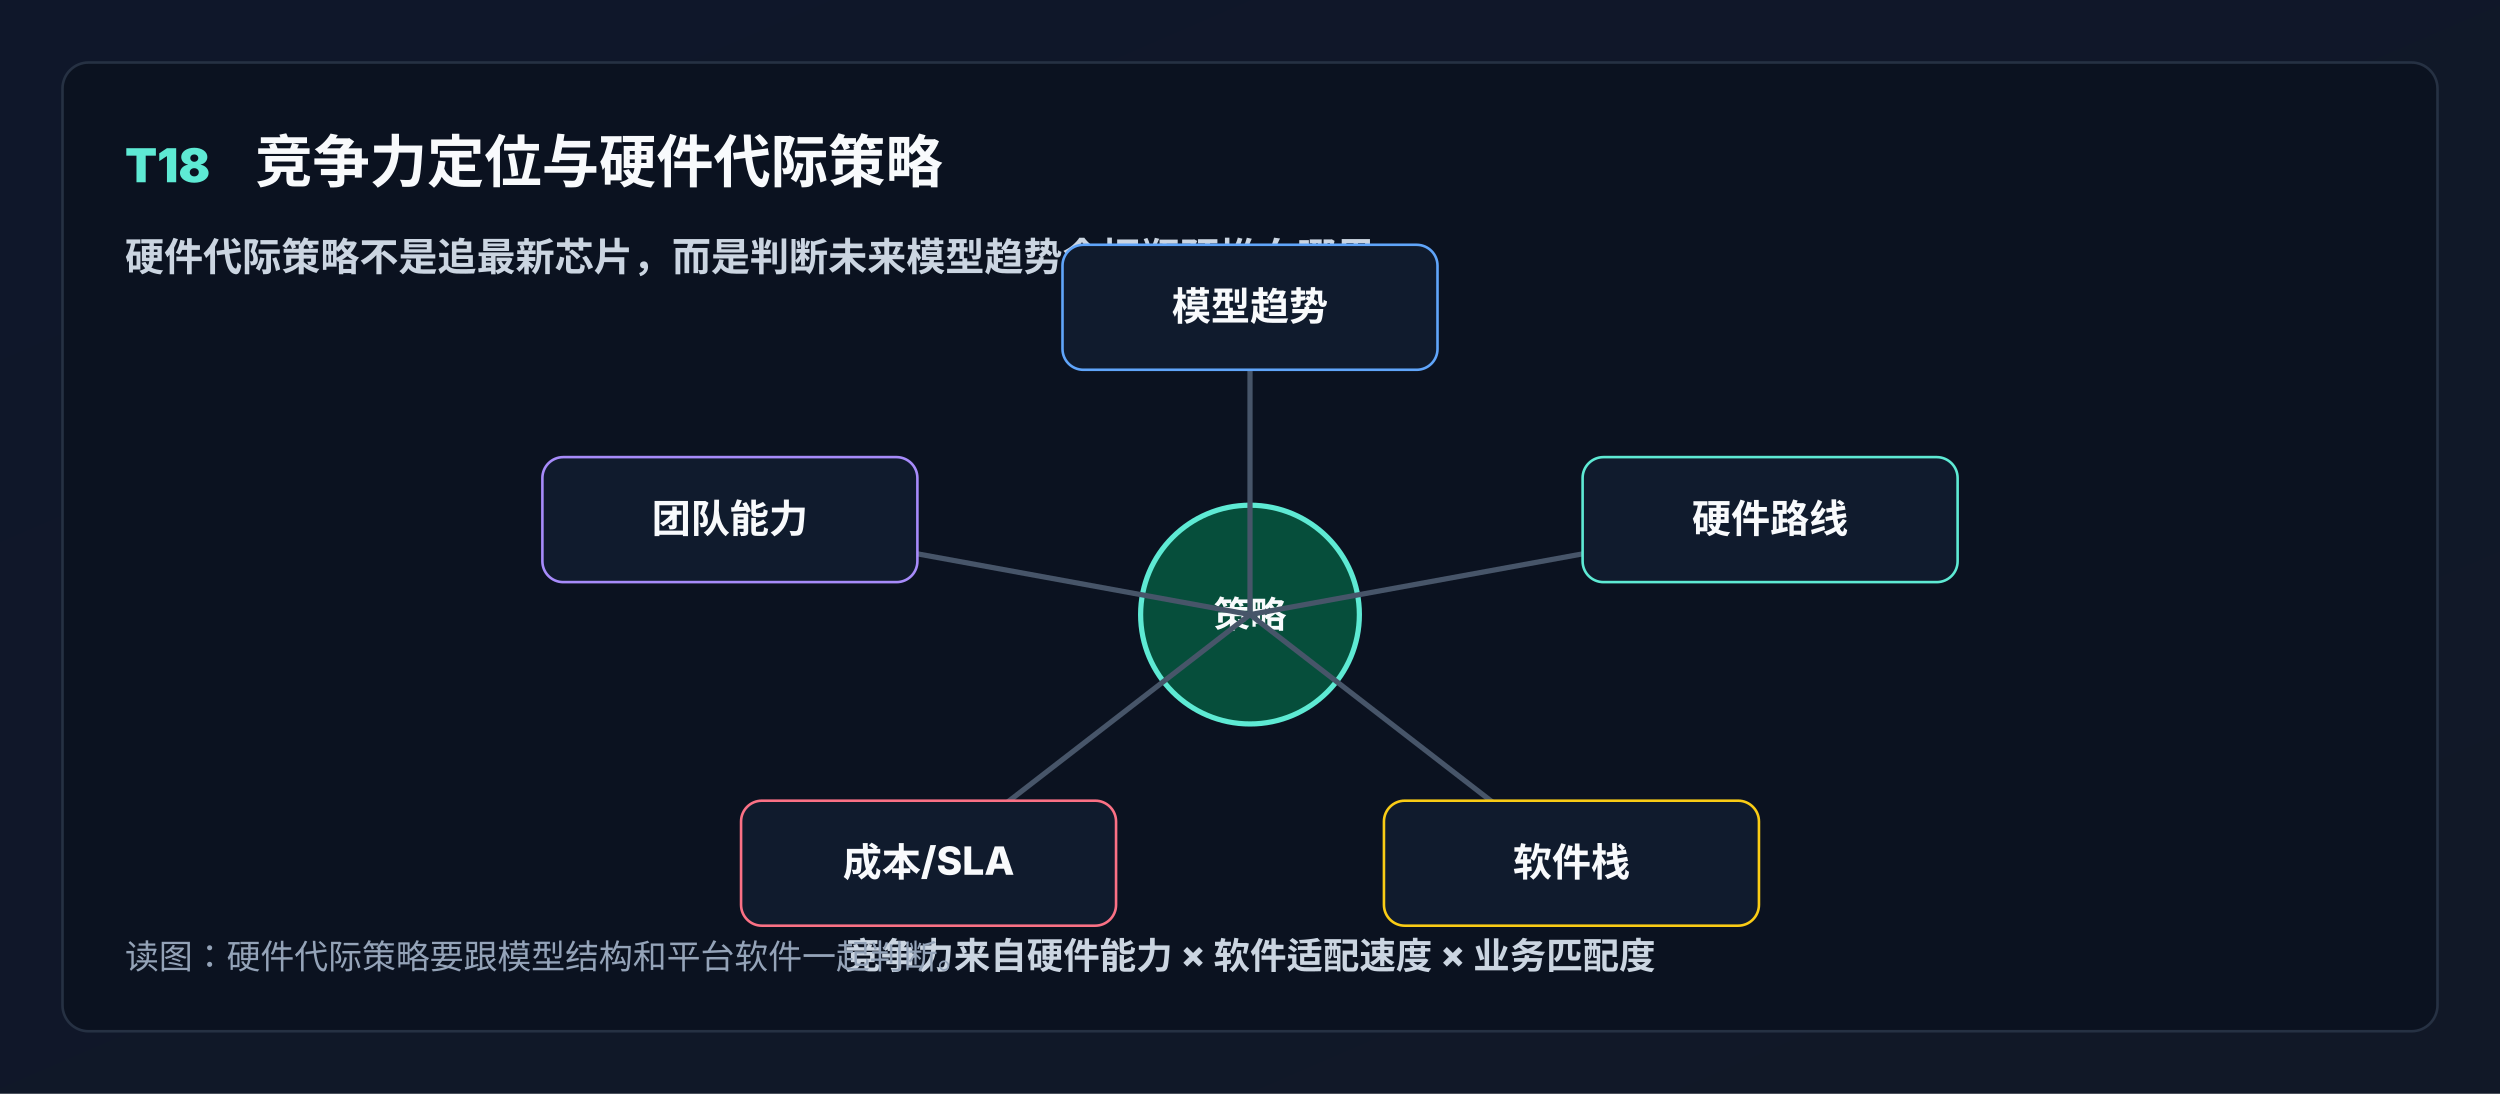
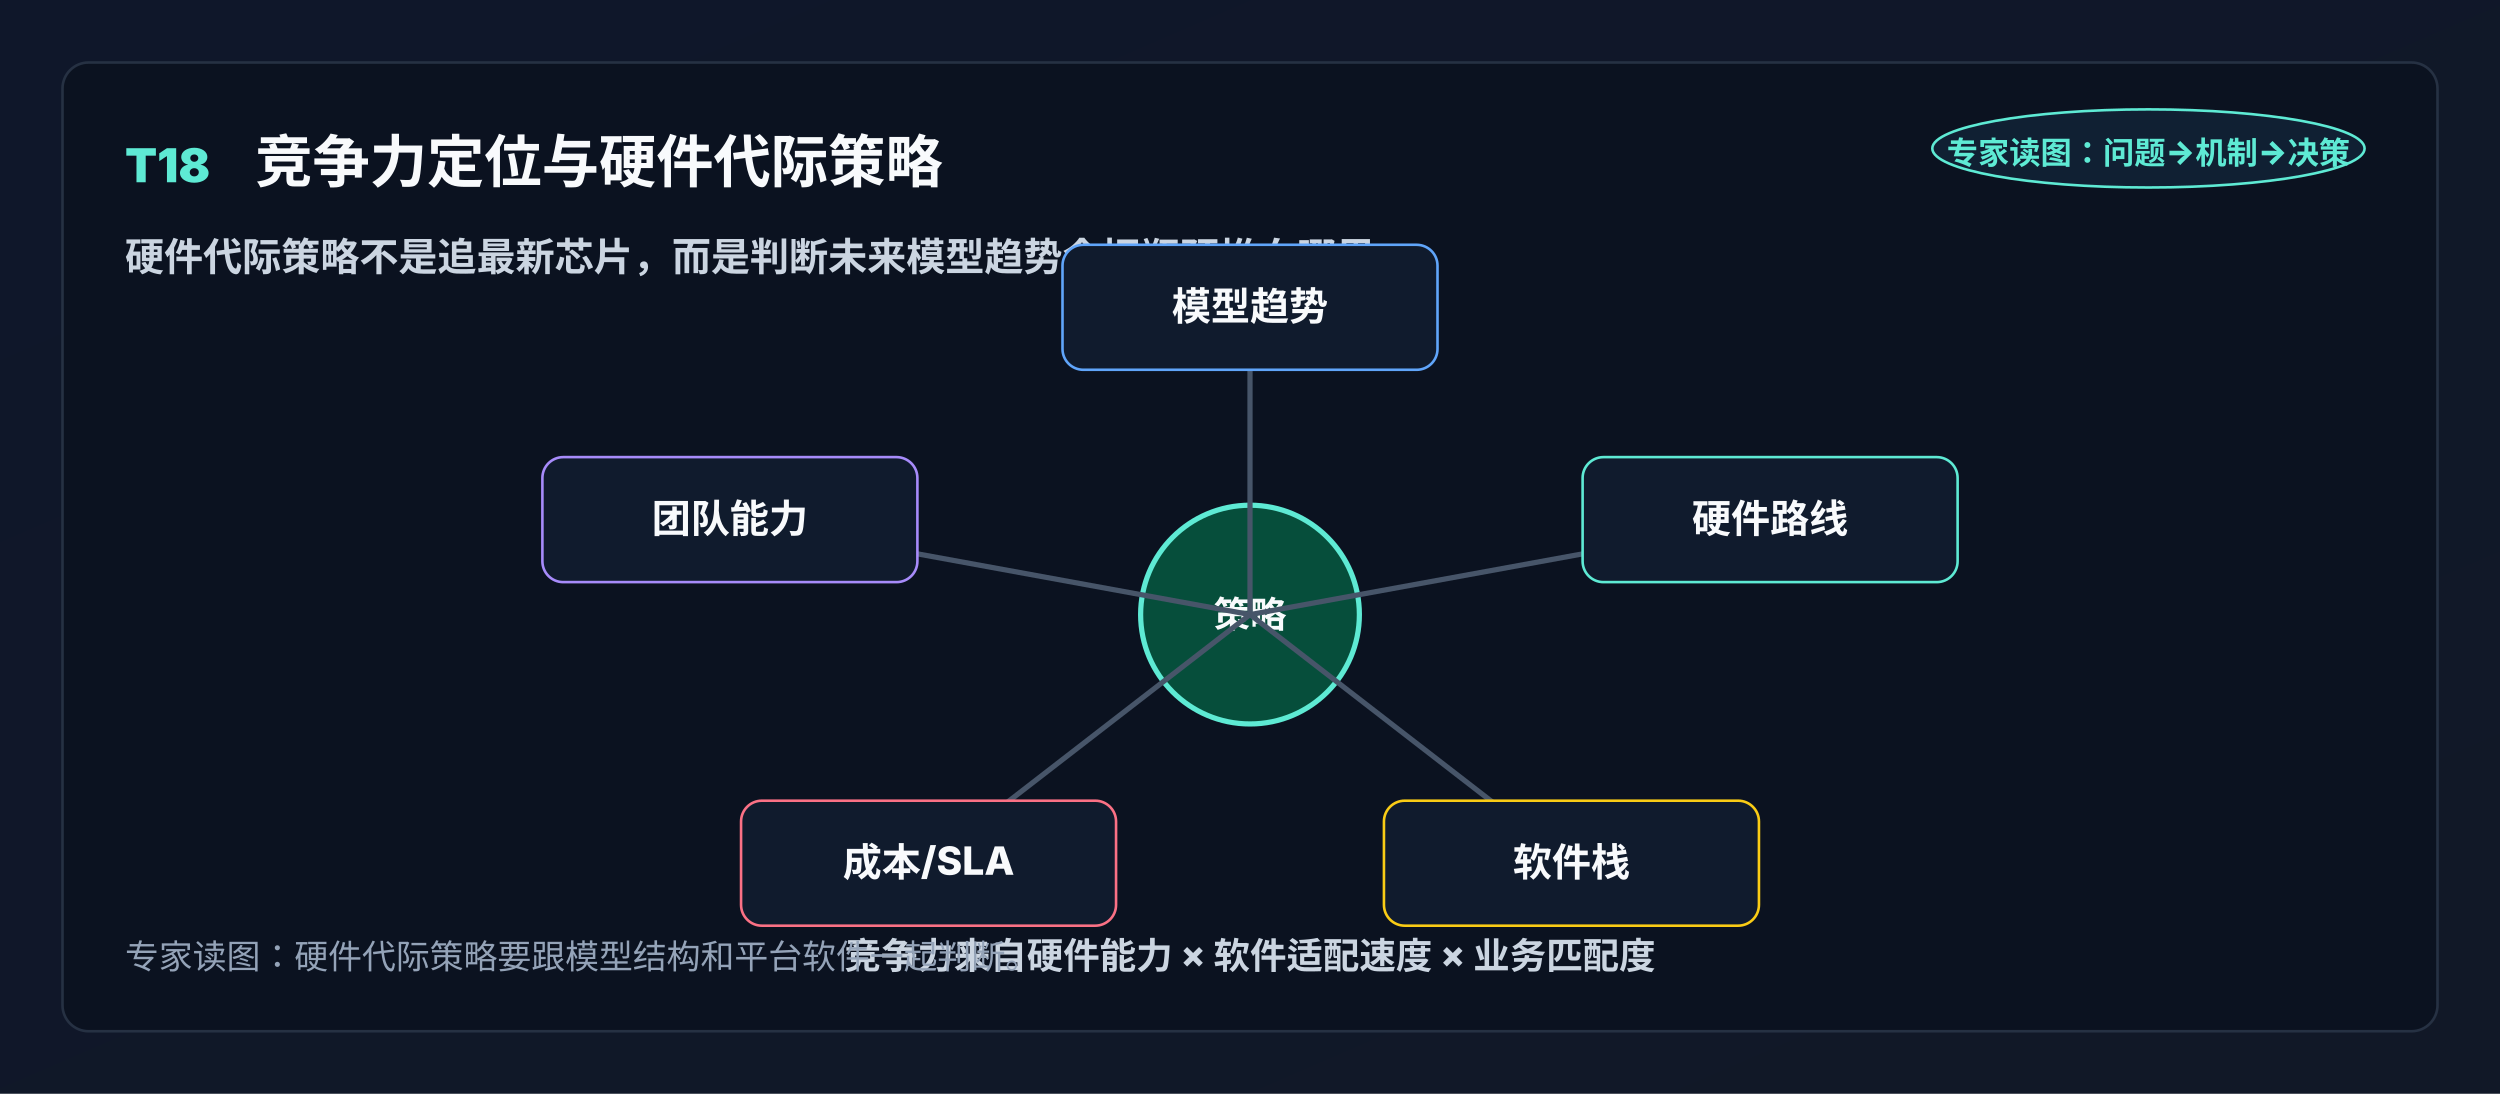
<svg xmlns="http://www.w3.org/2000/svg" width="960" height="420" viewBox="0 0 960 420" role="img" aria-labelledby="title desc">
  <defs>
    <marker id="arrow" markerWidth="12" markerHeight="12" refX="10" refY="6" orient="auto">
      <path d="M2,2 L10,6 L2,10 Z" fill="#38bdf8" />
    </marker>
    <linearGradient id="bg" x1="0" y1="0" x2="1" y2="1">
      <stop offset="0" stop-color="#0f172a" />
      <stop offset="1" stop-color="#111827" />
    </linearGradient>
  </defs>
  <rect width="960" height="420" fill="url(#bg)" />
  <rect x="24" y="24" width="912" height="372" rx="10" fill="#0b1220" stroke="#263143" />
  <text x="48" y="70" text-anchor="start" fill="#5eead4" font-size="18" font-weight="900" font-family="Inter, Microsoft YaHei, Segoe UI, sans-serif">T18</text>
  <text x="98" y="70" text-anchor="start" fill="#f8fafc" font-size="22" font-weight="900" font-family="Inter, Microsoft YaHei, Segoe UI, sans-serif">竞争力定位与硬件代际策略</text>
  <text x="48" y="104" text-anchor="start" fill="#cbd5e1" font-size="15" font-weight="600" font-family="Inter, Microsoft YaHei, Segoe UI, sans-serif">硬件代际策略不是追最新芯片，而是判断未来模型趋势会把瓶颈推向哪里。</text>
+   <rect x="742" y="42" width="166" height="30" rx="999" fill="#102033" stroke="#5eead4" opacity="1" />
+   <text x="825" y="63" text-anchor="middle" fill="#5eead4" font-size="12" font-weight="900" font-family="Inter, Microsoft YaHei, Segoe UI, sans-serif">专家读图：问题→机制→决策</text>
  <circle cx="480" cy="236" r="42" fill="#064e3b" stroke="#5eead4" stroke-width="2" />
  <text x="480" y="241" text-anchor="middle" fill="#f8fafc" font-size="14" font-weight="800" font-family="Inter, Microsoft YaHei, Segoe UI, sans-serif">策略</text>
  <path d="M 480 236 L 480 118" stroke="#475569" stroke-width="2" fill="none" />
  <rect x="408" y="94" width="144" height="48" rx="8" fill="#101b2d" stroke="#60a5fa" opacity="1" />
  <text x="480" y="123" text-anchor="middle" fill="#f8fafc" font-size="15" font-weight="800" font-family="Inter, Microsoft YaHei, Segoe UI, sans-serif">模型趋势</text>
  <path d="M 480 236 L 679.722 199.536" stroke="#475569" stroke-width="2" fill="none" />
  <rect x="607.722" y="175.536" width="144" height="48" rx="8" fill="#101b2d" stroke="#5eead4" opacity="1" />
  <text x="679.722" y="204.536" text-anchor="middle" fill="#f8fafc" font-size="15" font-weight="800" font-family="Inter, Microsoft YaHei, Segoe UI, sans-serif">硬件路线</text>
  <path d="M 480 236 L 603.435 331.464" stroke="#475569" stroke-width="2" fill="none" />
  <rect x="531.435" y="307.464" width="144" height="48" rx="8" fill="#101b2d" stroke="#facc15" opacity="1" />
  <text x="603.435" y="336.464" text-anchor="middle" fill="#f8fafc" font-size="15" font-weight="800" font-family="Inter, Microsoft YaHei, Segoe UI, sans-serif">软件栈</text>
  <path d="M 480 236 L 356.565 331.464" stroke="#475569" stroke-width="2" fill="none" />
  <rect x="284.565" y="307.464" width="144" height="48" rx="8" fill="#101b2d" stroke="#fb7185" opacity="1" />
  <text x="356.565" y="336.464" text-anchor="middle" fill="#f8fafc" font-size="15" font-weight="800" font-family="Inter, Microsoft YaHei, Segoe UI, sans-serif">成本/SLA</text>
  <path d="M 480 236 L 280.278 199.536" stroke="#475569" stroke-width="2" fill="none" />
  <rect x="208.278" y="175.536" width="144" height="48" rx="8" fill="#101b2d" stroke="#a78bfa" opacity="1" />
  <text x="280.278" y="204.536" text-anchor="middle" fill="#f8fafc" font-size="15" font-weight="800" font-family="Inter, Microsoft YaHei, Segoe UI, sans-serif">团队能力</text>
  <text x="480" y="372" text-anchor="middle" fill="#cbd5e1" font-size="14" font-weight="800" font-family="Inter, Microsoft YaHei, Segoe UI, sans-serif">竞争力来自硬件能力 × 软件适配速度 × 业务匹配度</text>
-   <text x="48" y="372" text-anchor="start" fill="#94a3b8" font-size="13" font-weight="500" font-family="Inter, Microsoft YaHei, Segoe UI, sans-serif">读图：硬件代际策略要跟模型结构和平台软件一起判断。</text>
+   <text x="48" y="372" text-anchor="start" fill="#94a3b8" font-size="13" font-weight="500" font-family="Inter, Microsoft YaHei, Segoe UI, sans-serif">专家读图：硬件代际策略要跟模型结构和平台软件一起判断。</text>
</svg>
